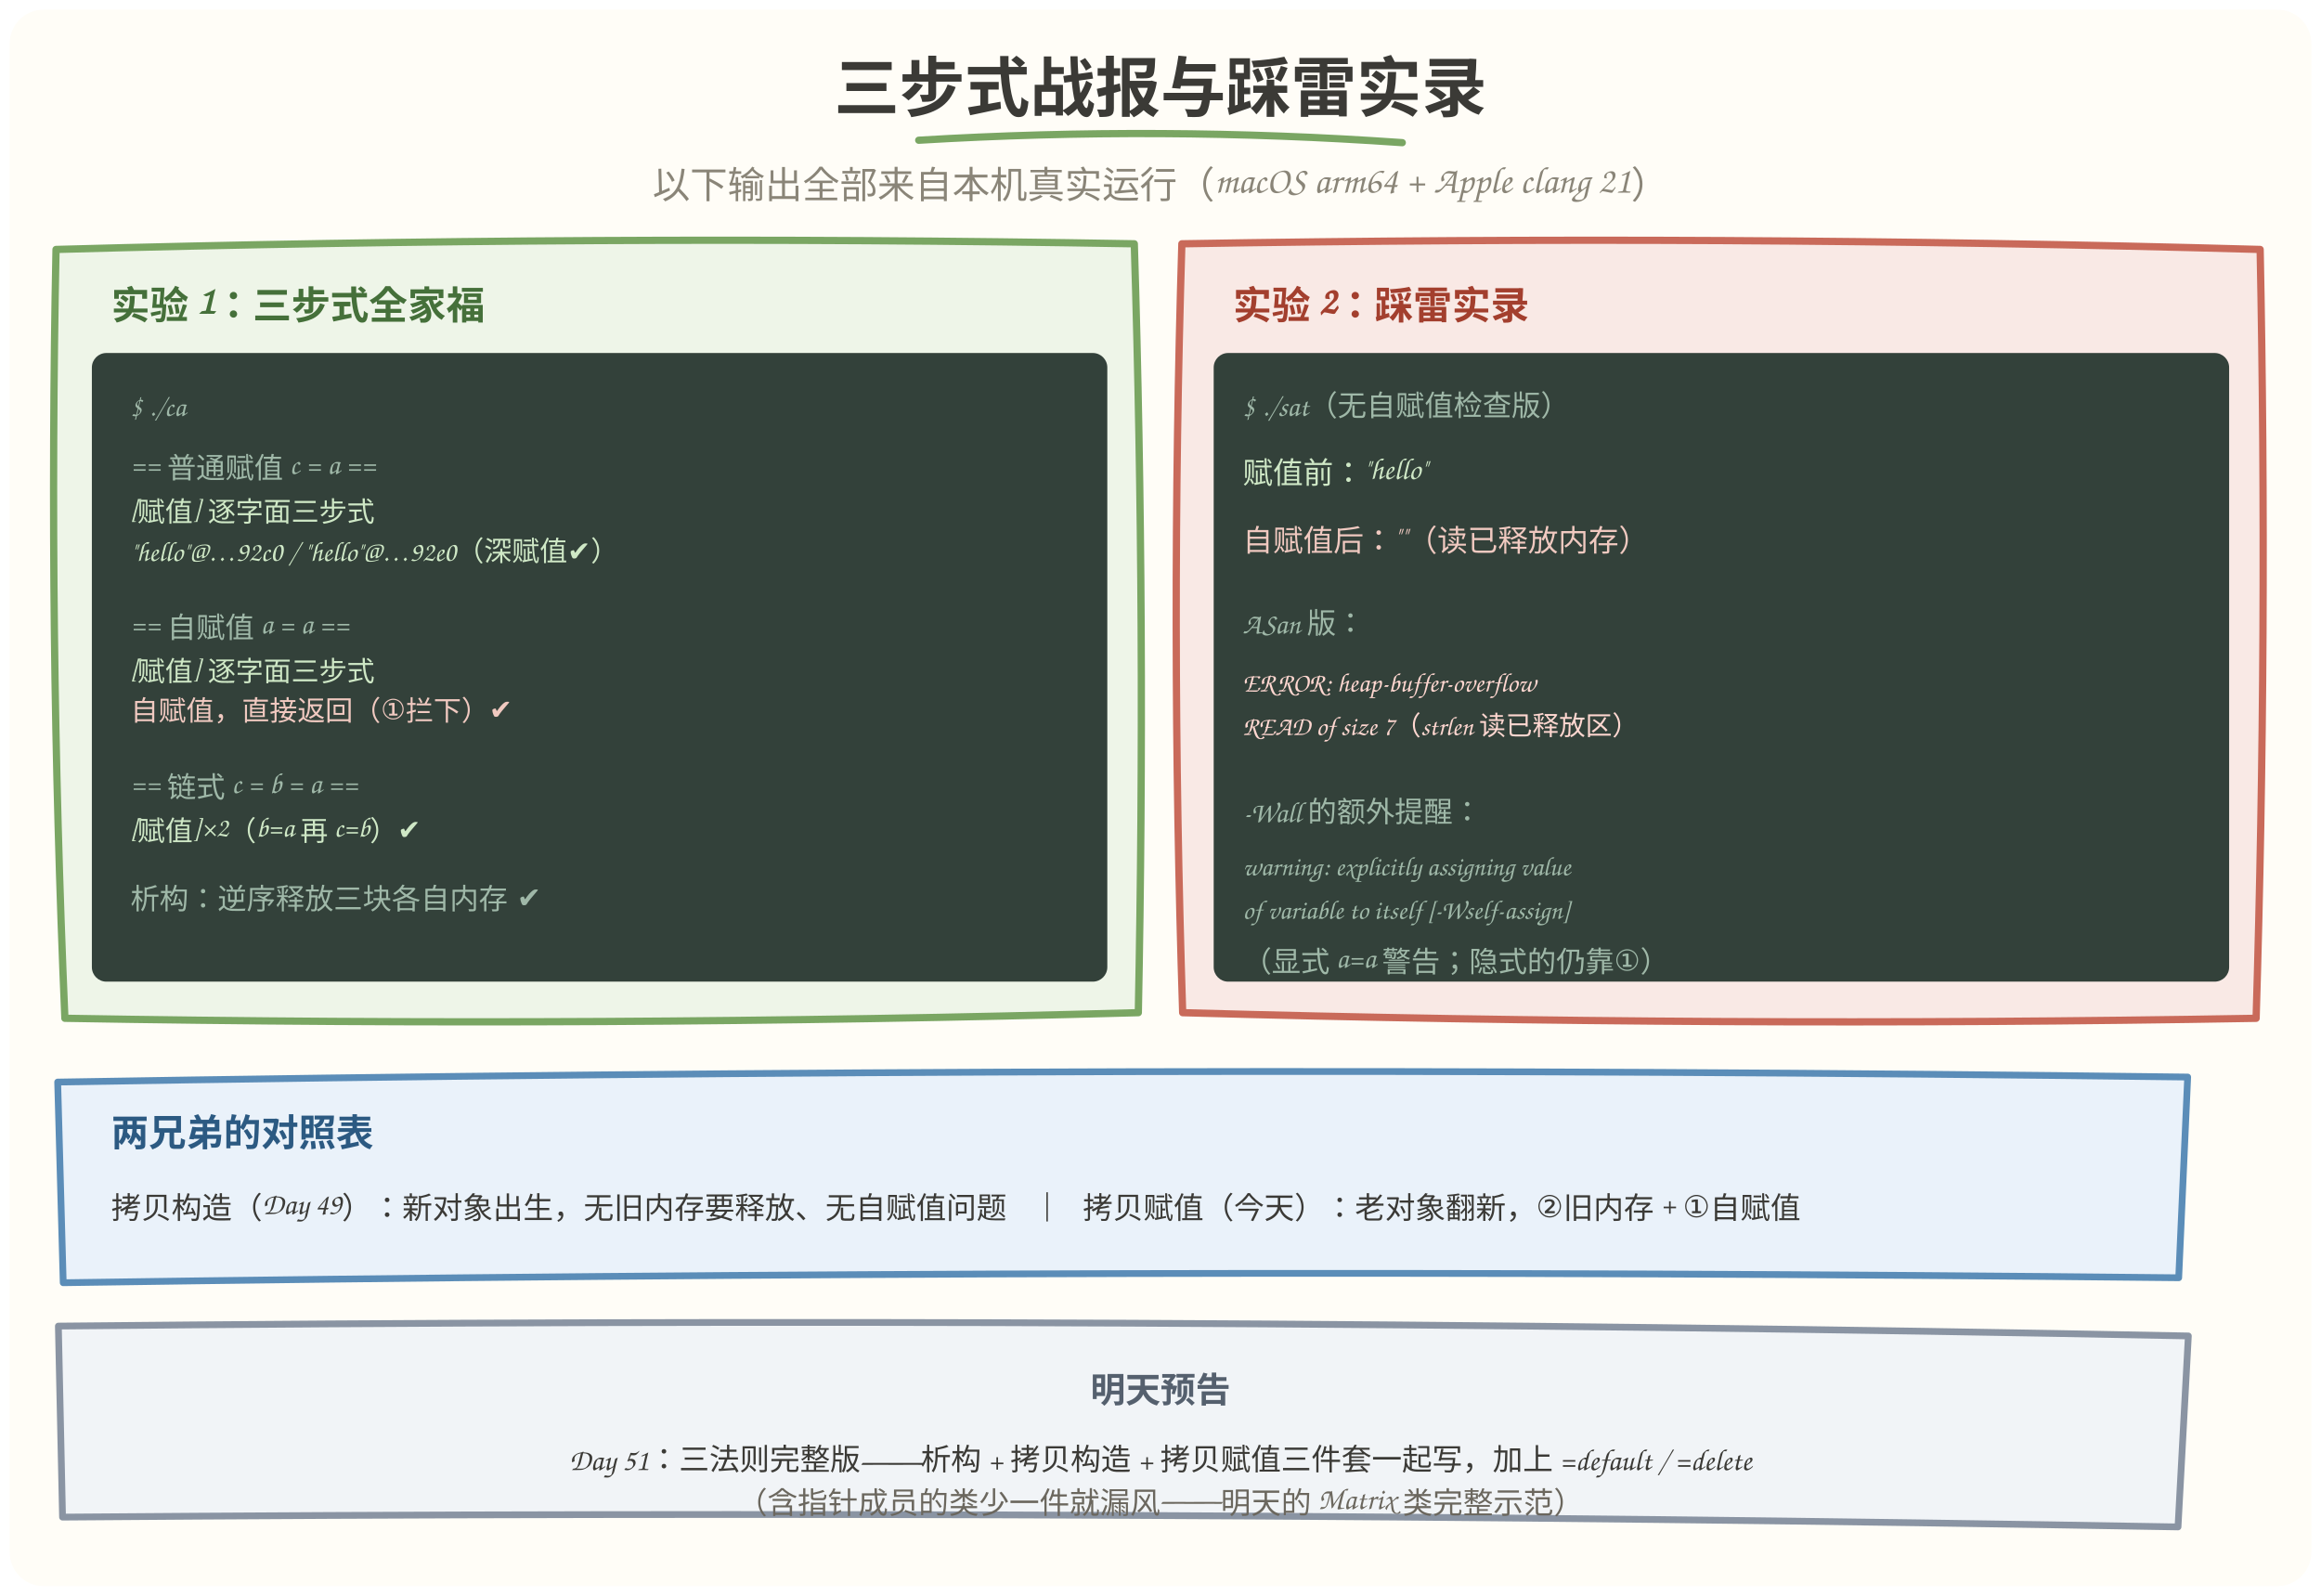
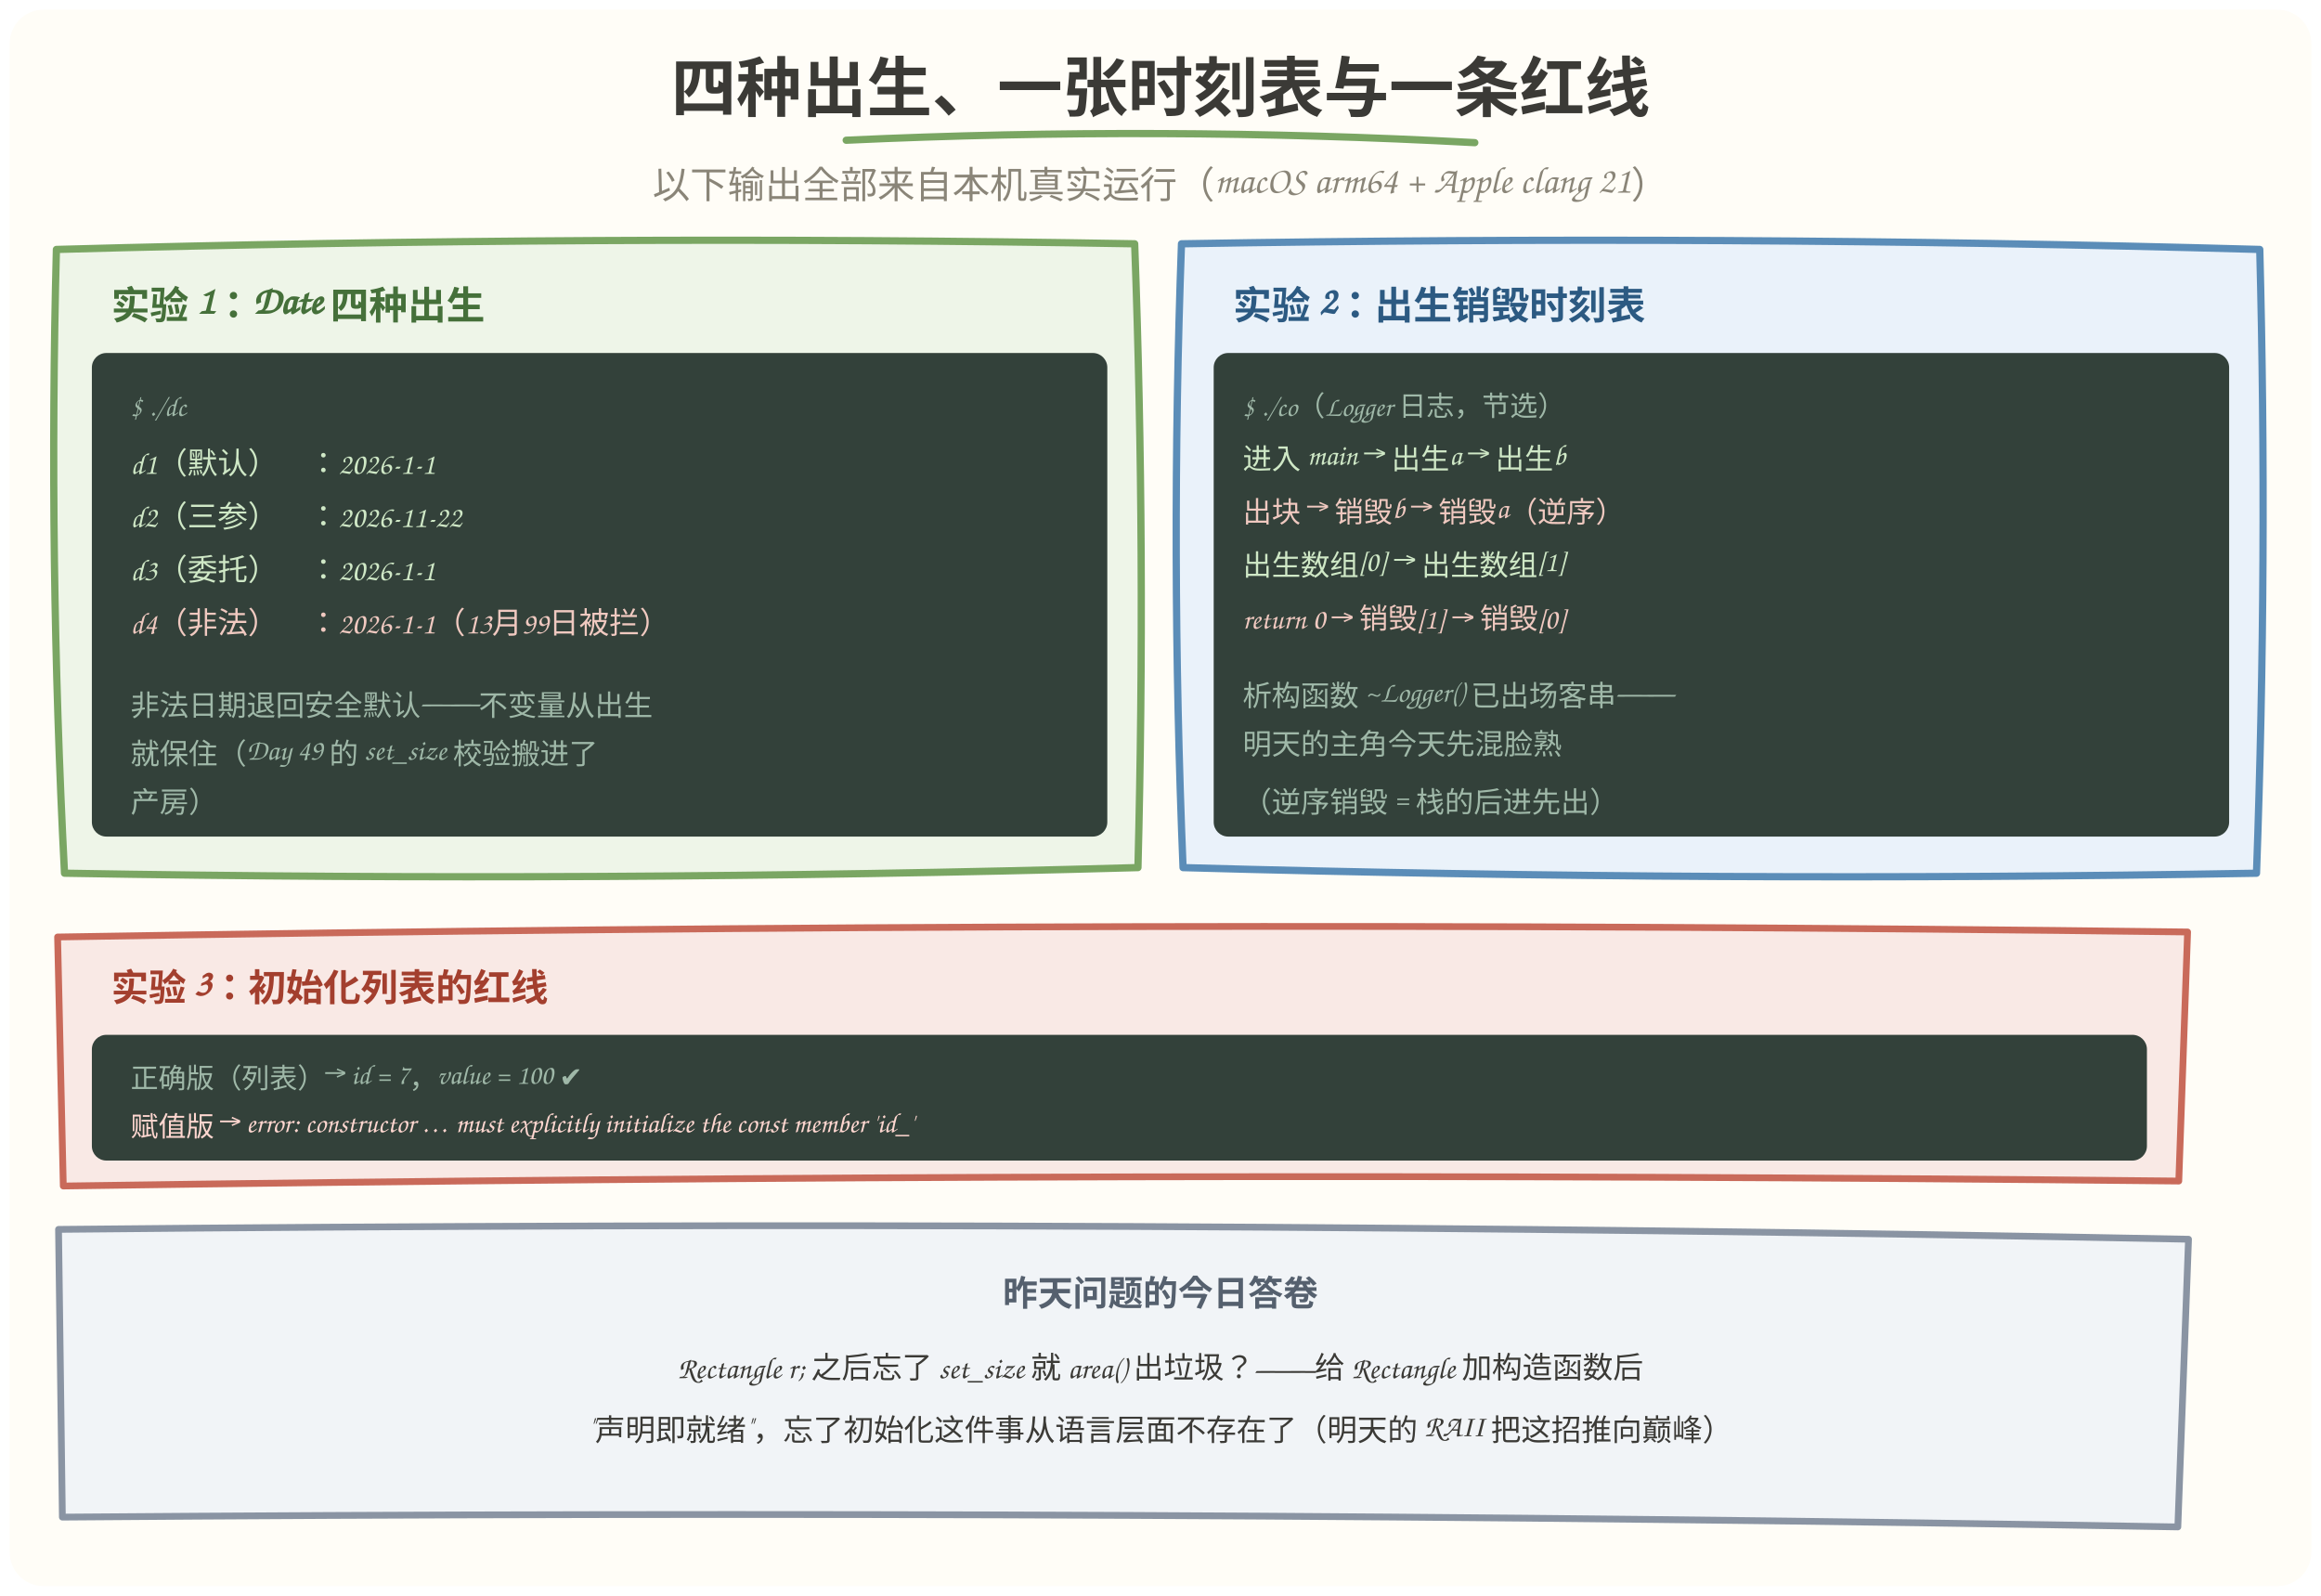
<svg xmlns="http://www.w3.org/2000/svg" viewBox="0 0 960 660" font-family="'Kaiti SC','KaiTi','Comic Sans MS',cursive">
  <rect x="4" y="4" width="952" height="652" rx="14" fill="#fffdf7" />
  <g stroke-linecap="round" stroke-linejoin="round">
-     <text x="480" y="46" text-anchor="middle" font-size="27" font-weight="bold" fill="#3b3a36">三步式战报与踩雷实录</text>
-     <path d="M 380,58 Q 480,52 580,59" fill="none" stroke="#7aa663" stroke-width="3" />
+     <text x="480" y="46" text-anchor="middle" font-size="27" font-weight="bold" fill="#3b3a36">四种出生、一张时刻表与一条红线</text>
+     <path d="M 350,58 Q 480,52 610,59" fill="none" stroke="#7aa663" stroke-width="3" />
    <text x="480" y="82" text-anchor="middle" font-size="15.5" fill="#8a8578">以下输出全部来自本机真实运行（macOS arm64 + Apple clang 21）</text>
-     <path d="M 24,102 Q 248,97 470,102 Q 474,260 470,420 Q 248,425 26,420 Q 20,260 24,102 Z" fill="#eef5e8" stroke="#7aa663" stroke-width="3" transform="rotate(-0.3 247 261)" />
-     <text x="46" y="132" font-size="16" font-weight="bold" fill="#45703a">实验 1：三步式全家福</text>
-     <rect x="38" y="146" width="420" height="260" rx="6" fill="#33413a" />
-     <text x="54" y="172" font-size="11.5" fill="#9fb8a8">$ ./ca</text>
-     <text x="54" y="196" font-size="12" fill="#9fb8a8">== 普通赋值 c = a ==</text>
-     <text x="54" y="214" font-size="11.5" fill="#cfe8c6">　[赋值] 逐字面三步式</text>
-     <text x="54" y="232" font-size="11.5" fill="#cfe8c6">　"hello"@…92c0 / "hello"@…92e0（深赋值✔）</text>
-     <text x="54" y="262" font-size="12" fill="#9fb8a8">== 自赋值 a = a ==</text>
-     <text x="54" y="280" font-size="11.5" fill="#cfe8c6">　[赋值] 逐字面三步式</text>
-     <text x="54" y="298" font-size="11.5" fill="#f0c9c0">　自赋值，直接返回（①拦下）✔</text>
-     <text x="54" y="328" font-size="12" fill="#9fb8a8">== 链式 c = b = a ==</text>
-     <text x="54" y="346" font-size="11.5" fill="#cfe8c6">　[赋值]×2（b=a 再 c=b）✔</text>
-     <text x="54" y="376" font-size="12" fill="#9fb8a8">析构：逆序释放三块各自内存 ✔</text>
-     <path d="M 488,102 Q 712,97 934,102 Q 938,260 934,420 Q 712,425 490,420 Q 484,260 488,102 Z" fill="#f9e9e5" stroke="#c96a5a" stroke-width="3" transform="rotate(0.3 711 261)" />
-     <text x="510" y="132" font-size="16" font-weight="bold" fill="#a33f2e">实验 2：踩雷实录</text>
-     <rect x="502" y="146" width="420" height="260" rx="6" fill="#33413a" />
-     <text x="514" y="172" font-size="12" fill="#9fb8a8">$ ./sat（无自赋值检查版）</text>
-     <text x="514" y="200" font-size="12.5" fill="#cfe8c6">赋值前："hello"</text>
-     <text x="514" y="228" font-size="12.5" fill="#f0c9c0">自赋值后：""（读已释放内存）</text>
-     <text x="514" y="262" font-size="12" fill="#9fb8a8">ASan 版：</text>
-     <text x="514" y="286" font-size="11" fill="#ffd7d0">ERROR: heap-buffer-overflow</text>
-     <text x="514" y="304" font-size="11" fill="#ffd7d0">READ of size 7（strlen 读已释放区）</text>
-     <text x="514" y="340" font-size="12" fill="#9fb8a8">-Wall 的额外提醒：</text>
-     <text x="514" y="362" font-size="11" fill="#9fb8a8">warning: explicitly assigning value</text>
-     <text x="514" y="380" font-size="11" fill="#9fb8a8">of variable to itself [-Wself-assign]</text>
-     <text x="514" y="402" font-size="12" fill="#9fb8a8">（显式 a=a 警告；隐式的仍靠①）</text>
-     <path d="M 24,446 Q 470,440 905,447 L 901,530 Q 470,524 26,529 Z" fill="#eaf2fa" stroke="#5b8db8" stroke-width="2.8" transform="rotate(-0.2 464 488)" />
-     <text x="46" y="474" font-size="15.5" font-weight="bold" fill="#2c5a82">两兄弟的对照表</text>
-     <text x="46" y="504" font-size="12.5" fill="#3b3a36">拷贝构造（Day 49）：新对象出生，无旧内存要释放、无自赋值问题　|　拷贝赋值（今天）：老对象翻新，②旧内存 + ①自赋值</text>
-     <path d="M 24,550 Q 470,544 905,551 L 901,630 Q 470,624 26,629 Z" fill="#f1f4f7" stroke="#8a94a3" stroke-width="2.8" transform="rotate(0.2 464 590)" />
-     <text x="480" y="580" text-anchor="middle" font-size="14.5" font-weight="bold" fill="#55606e">明天预告</text>
-     <text x="480" y="608" text-anchor="middle" font-size="12.5" fill="#3b3a36">Day 51：三法则完整版——析构 + 拷贝构造 + 拷贝赋值三件套一起写，加上 =default / =delete</text>
-     <text x="480" y="626" text-anchor="middle" font-size="12.5" fill="#6b675e">（含指针成员的类少一件就漏风——明天的 Matrix 类完整示范）</text>
+     <path d="M 24,102 Q 248,97 470,102 Q 474,230 470,360 Q 248,365 26,360 Q 20,230 24,102 Z" fill="#eef5e8" stroke="#7aa663" stroke-width="3" transform="rotate(-0.3 247 231)" />
+     <text x="46" y="132" font-size="16" font-weight="bold" fill="#45703a">实验 1：Date 四种出生</text>
+     <rect x="38" y="146" width="420" height="200" rx="6" fill="#33413a" />
+     <text x="54" y="172" font-size="11.5" fill="#9fb8a8">$ ./dc</text>
+     <text x="54" y="196" font-size="12.5" fill="#cfe8c6">d1（默认）　：2026-1-1</text>
+     <text x="54" y="218" font-size="12.5" fill="#cfe8c6">d2（三参）　：2026-11-22</text>
+     <text x="54" y="240" font-size="12.5" fill="#cfe8c6">d3（委托）　：2026-1-1</text>
+     <text x="54" y="262" font-size="12.5" fill="#f0c9c0">d4（非法）　：2026-1-1（13月99日被拦）</text>
+     <text x="54" y="296" font-size="12" fill="#9fb8a8">非法日期退回安全默认——不变量从出生</text>
+     <text x="54" y="316" font-size="12" fill="#9fb8a8">就保住（Day 49 的 set_size 校验搬进了</text>
+     <text x="54" y="336" font-size="12" fill="#9fb8a8">产房）</text>
+     <path d="M 488,102 Q 712,97 934,102 Q 938,230 934,360 Q 712,365 490,360 Q 484,230 488,102 Z" fill="#eaf2fa" stroke="#5b8db8" stroke-width="3" transform="rotate(0.3 711 231)" />
+     <text x="510" y="132" font-size="16" font-weight="bold" fill="#2c5a82">实验 2：出生销毁时刻表</text>
+     <rect x="502" y="146" width="420" height="200" rx="6" fill="#33413a" />
+     <text x="514" y="172" font-size="11.5" fill="#9fb8a8">$ ./co（Logger 日志，节选）</text>
+     <text x="514" y="194" font-size="12" fill="#cfe8c6">进入 main → 出生a → 出生b</text>
+     <text x="514" y="216" font-size="12" fill="#f0c9c0">出块 → 销毁b → 销毁a（逆序）</text>
+     <text x="514" y="238" font-size="12" fill="#cfe8c6">出生数组[0] → 出生数组[1]</text>
+     <text x="514" y="260" font-size="12" fill="#f0c9c0">return 0 → 销毁[1] → 销毁[0]</text>
+     <text x="514" y="292" font-size="12" fill="#9fb8a8">析构函数 ~Logger() 已出场客串——</text>
+     <text x="514" y="312" font-size="12" fill="#9fb8a8">明天的主角今天先混脸熟</text>
+     <text x="514" y="336" font-size="12" fill="#9fb8a8">（逆序销毁 = 栈的后进先出）</text>
+     <path d="M 24,386 Q 470,380 905,387 L 901,490 Q 470,484 26,489 Z" fill="#f9e9e5" stroke="#c96a5a" stroke-width="2.8" transform="rotate(-0.2 464 438)" />
+     <text x="46" y="414" font-size="15.5" font-weight="bold" fill="#a33f2e">实验 3：初始化列表的红线</text>
+     <rect x="38" y="428" width="850" height="52" rx="6" fill="#33413a" />
+     <text x="54" y="450" font-size="11.5" fill="#9fb8a8">正确版（列表）→ id = 7，value = 100 ✔</text>
+     <text x="54" y="470" font-size="11.5" fill="#ffd7d0">赋值版 → error: constructor … must explicitly initialize the const member 'id_'</text>
+     <path d="M 24,510 Q 470,504 905,511 L 901,630 Q 470,624 26,629 Z" fill="#f1f4f7" stroke="#8a94a3" stroke-width="2.8" transform="rotate(0.2 464 570)" />
+     <text x="480" y="540" text-anchor="middle" font-size="14.5" font-weight="bold" fill="#55606e">昨天问题的今日答卷</text>
+     <text x="480" y="570" text-anchor="middle" font-size="12.5" fill="#3b3a36">Rectangle r; 之后忘了 set_size 就 area() 出垃圾？——给 Rectangle 加构造函数后</text>
+     <text x="480" y="594" text-anchor="middle" font-size="12.5" fill="#3b3a36">"声明即就绪"，忘了初始化这件事从语言层面不存在了（明天的 RAII 把这招推向巅峰）</text>
  </g>
</svg>
